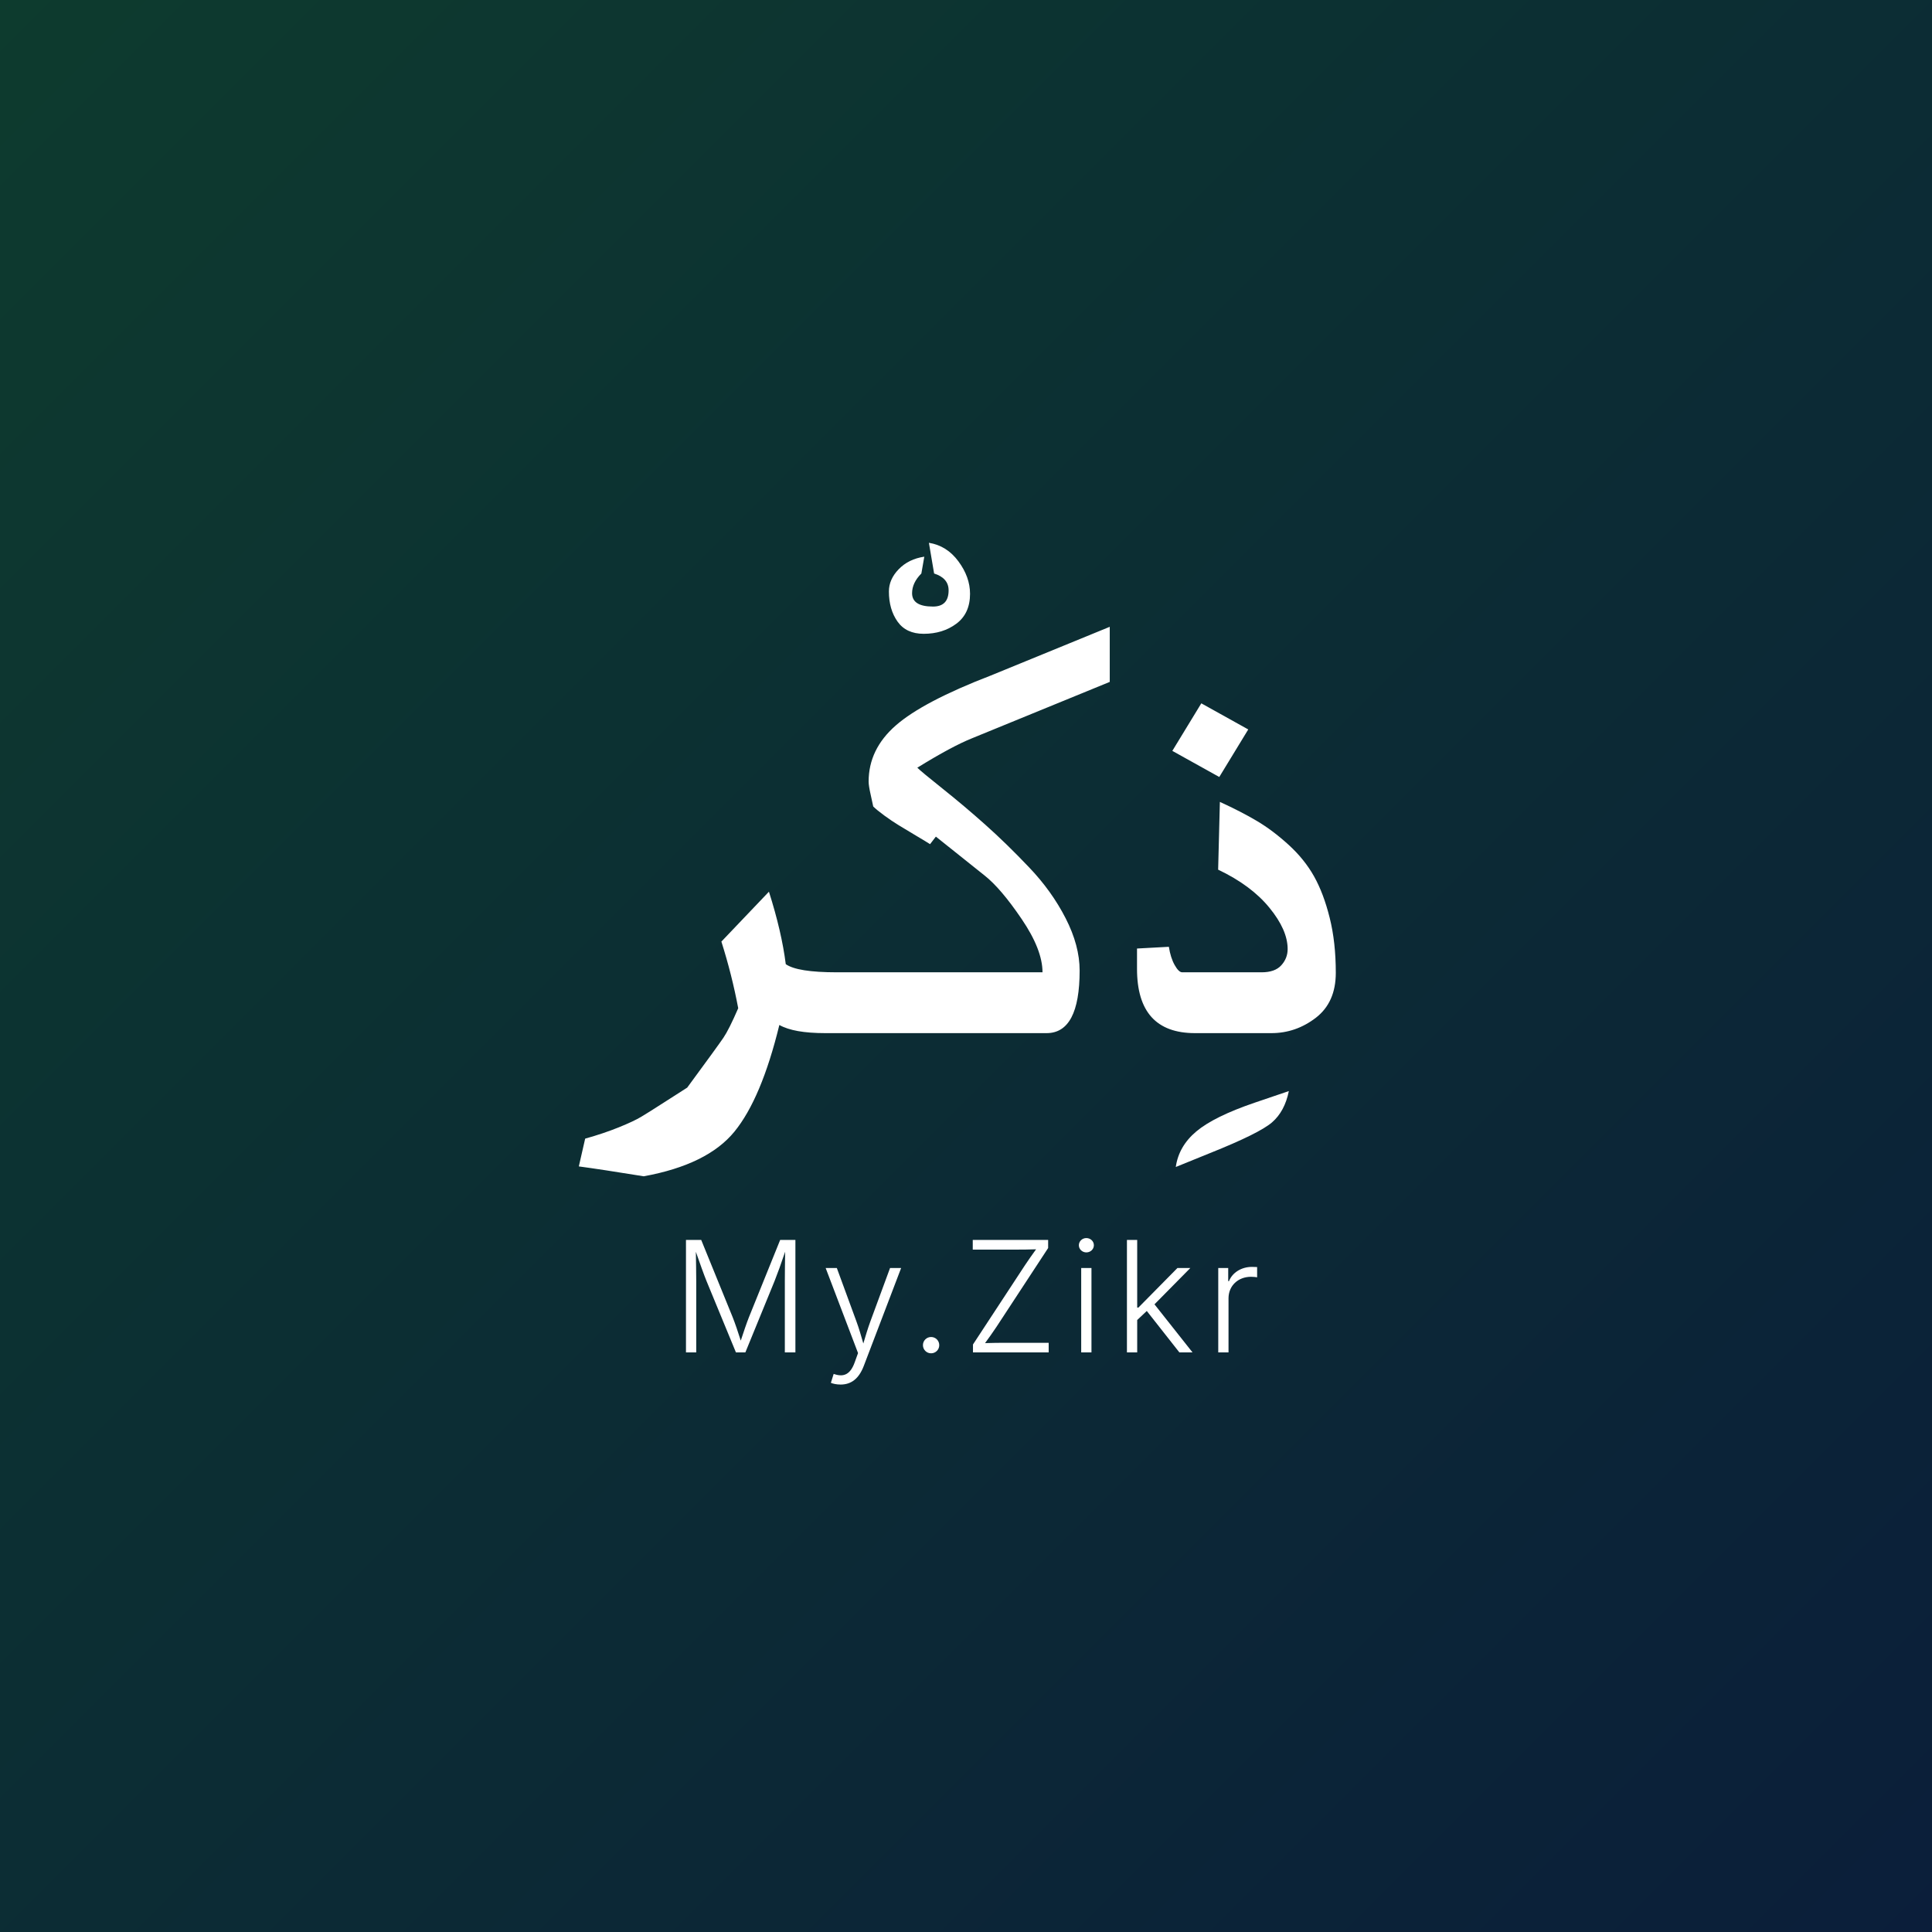
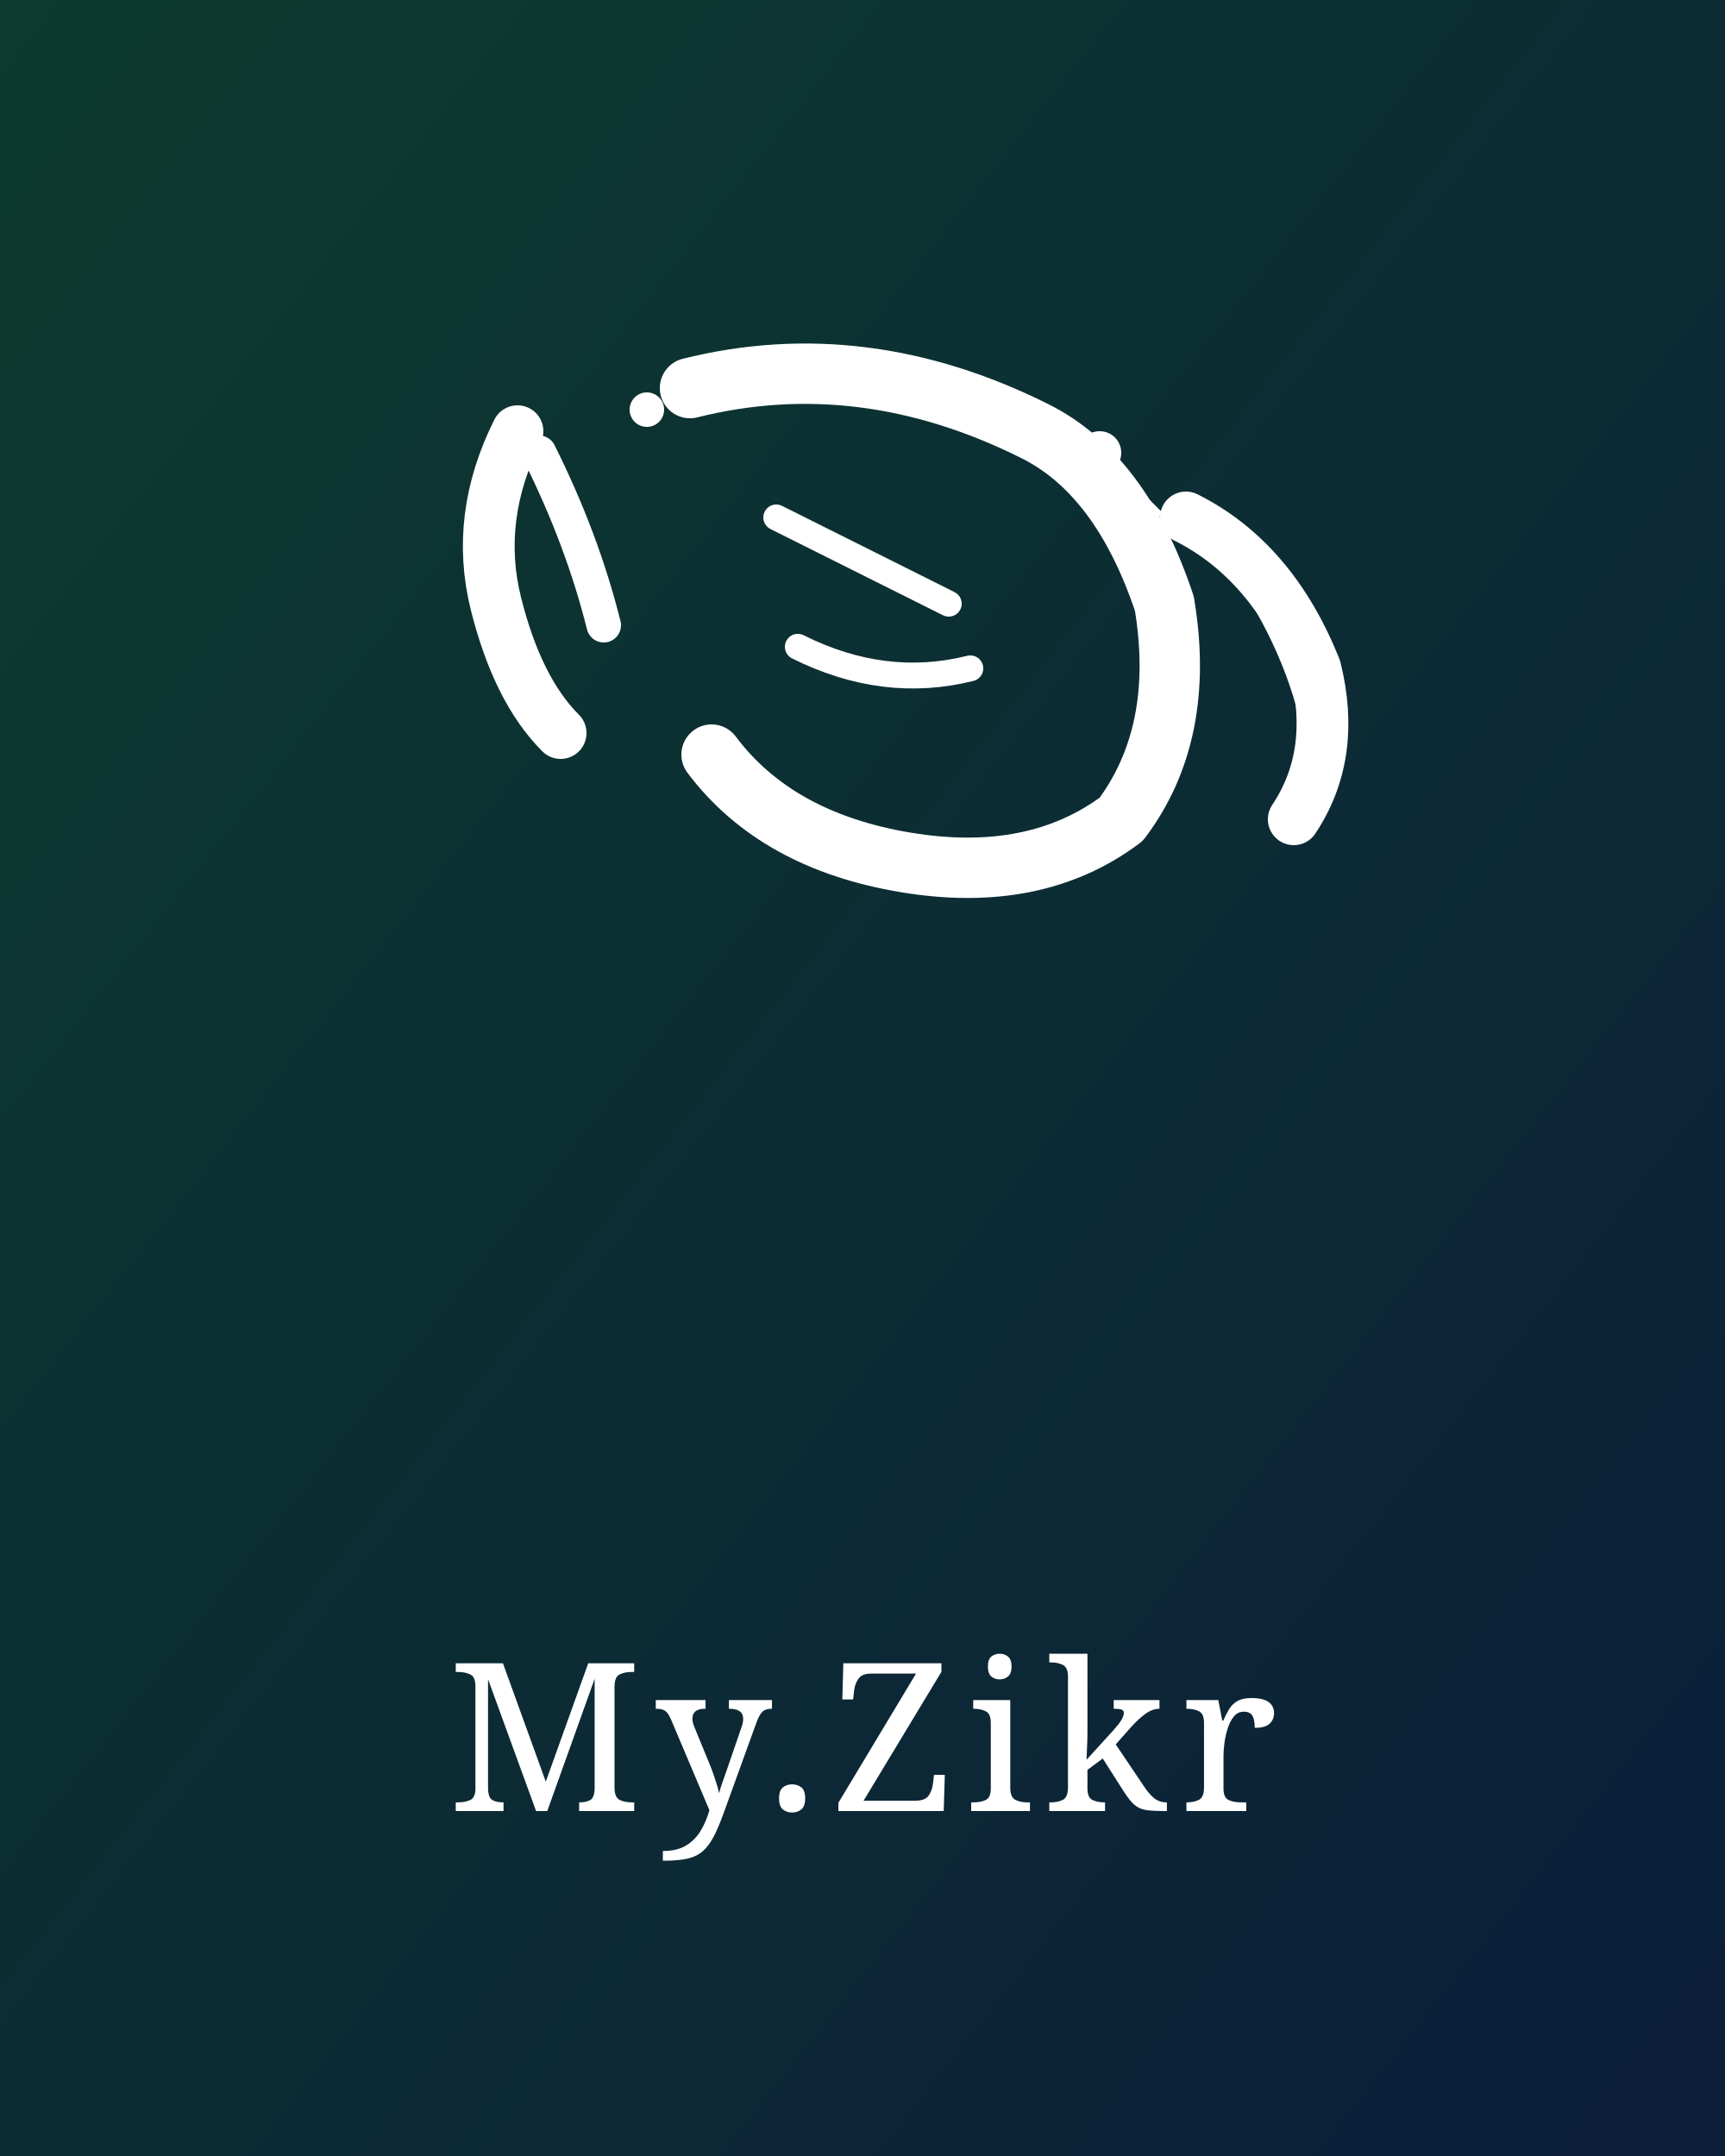
- <svg xmlns="http://www.w3.org/2000/svg" viewBox="0 0 400 400">
+ <svg xmlns="http://www.w3.org/2000/svg" viewBox="0 0 400 500">
  <defs>
    <linearGradient id="bgGradient" x1="0%" y1="0%" x2="100%" y2="100%">
      <stop offset="0%" style="stop-color:#0D3B2E;stop-opacity:1" />
      <stop offset="100%" style="stop-color:#0B1E3A;stop-opacity:1" />
    </linearGradient>
  </defs>
-   <rect width="400" height="400" fill="url(#bgGradient)" />
-   <text x="200" y="180" font-family="Amiri, serif" font-size="120" font-weight="700" fill="white" text-anchor="middle" dominant-baseline="middle">
-     ذِكْر
-   </text>
-   <text x="200" y="280" font-family="Inter, Poppins, sans-serif" font-size="32" font-weight="300" fill="white" text-anchor="middle" letter-spacing="2">
+   <rect width="400" height="500" fill="url(#bgGradient)" />
+   <g transform="translate(200, 140)">
+     <path d="M -80 -40 Q -90 -20 -85 0 Q -80 20 -70 30" stroke="white" stroke-width="12" fill="none" stroke-linecap="round" stroke-linejoin="round" />
+     <path d="M -75 -35 Q -65 -15 -60 5" stroke="white" stroke-width="8" fill="none" stroke-linecap="round" />
+     <path d="M -40 -50 Q 0 -60 40 -40 Q 60 -30 70 0 Q 75 30 60 50 Q 40 65 10 60 Q -20 55 -35 35" stroke="white" stroke-width="14" fill="none" stroke-linecap="round" stroke-linejoin="round" />
+     <path d="M -20 -20 Q 0 -10 20 0" stroke="white" stroke-width="6" fill="none" stroke-linecap="round" />
+     <path d="M -15 10 Q 5 20 25 15" stroke="white" stroke-width="6" fill="none" stroke-linecap="round" />
+     <path d="M 75 -20 Q 95 -10 105 15 Q 110 35 100 50" stroke="white" stroke-width="12" fill="none" stroke-linecap="round" stroke-linejoin="round" />
+     <path d="M 85 -15 Q 100 5 105 25" stroke="white" stroke-width="8" fill="none" stroke-linecap="round" />
+     <circle cx="-50" cy="-45" r="4" fill="white" />
+     <circle cx="55" cy="-35" r="5" fill="white" />
+     <rect x="60" y="-25" width="8" height="8" fill="white" transform="rotate(45 64 -21)" />
+   </g>
+   <text x="200" y="420" font-family="Georgia, serif" font-size="48" font-weight="300" fill="white" text-anchor="middle" letter-spacing="3">
    My.Zikr
  </text>
</svg>
